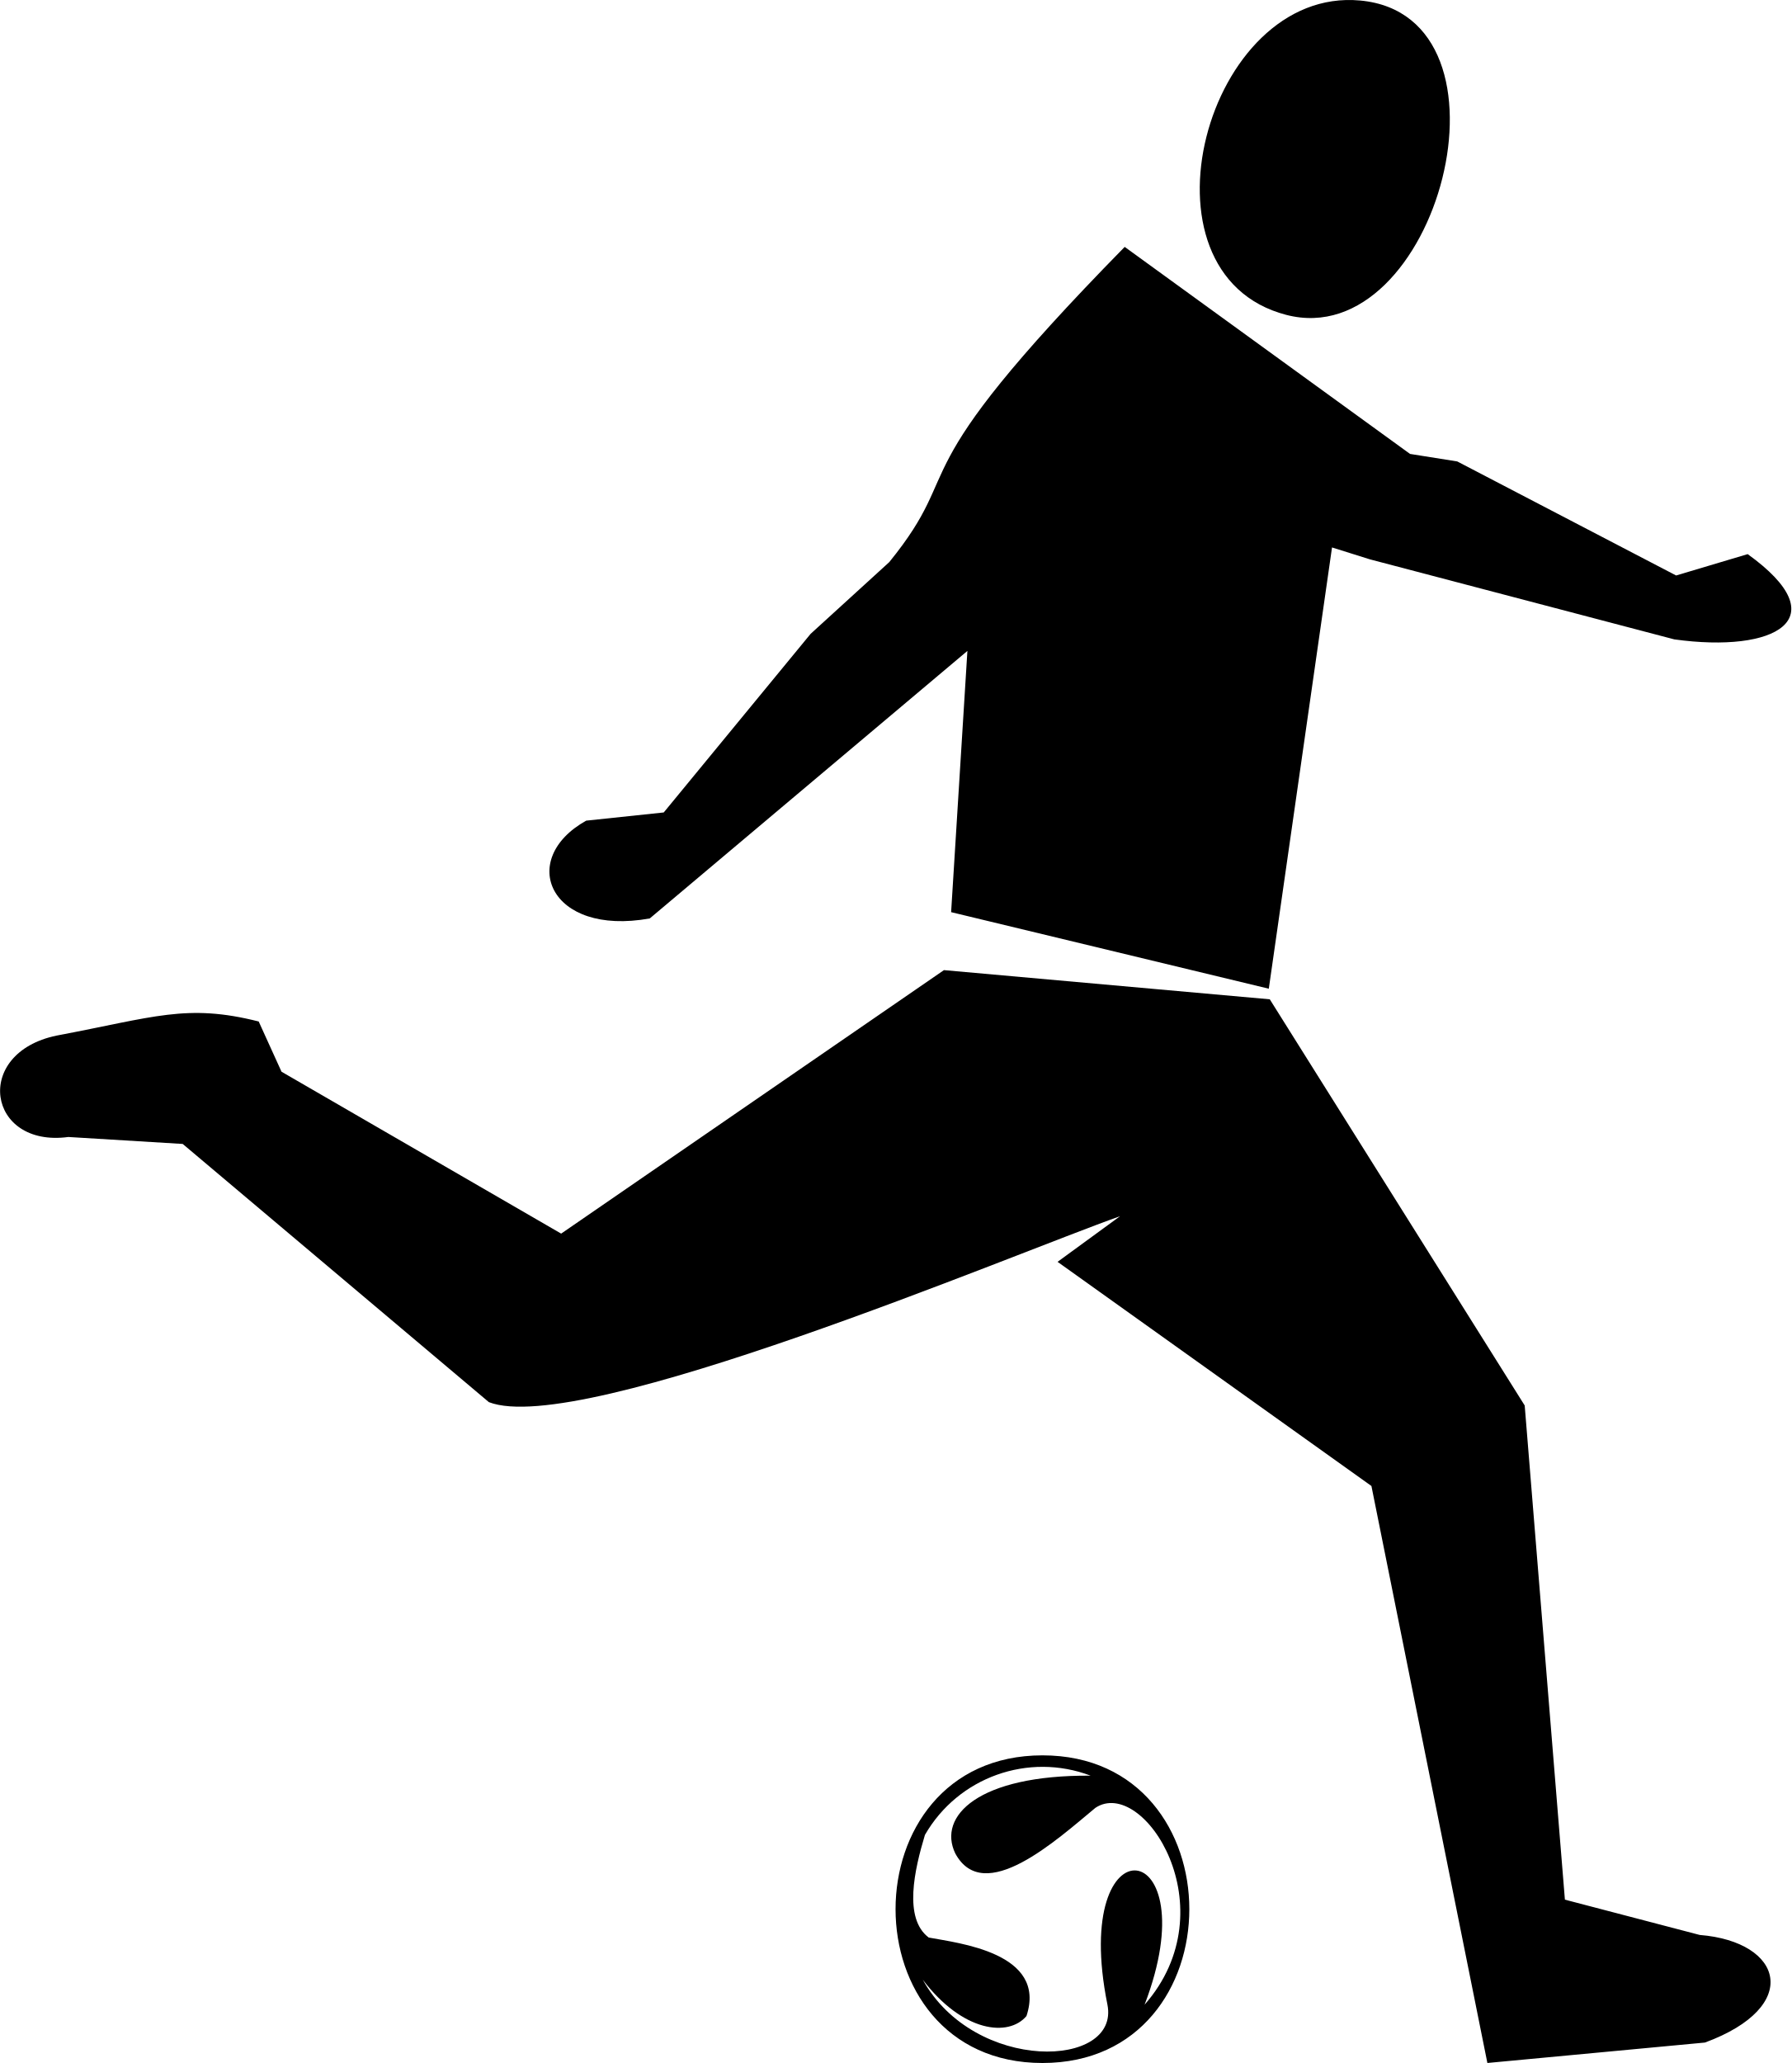
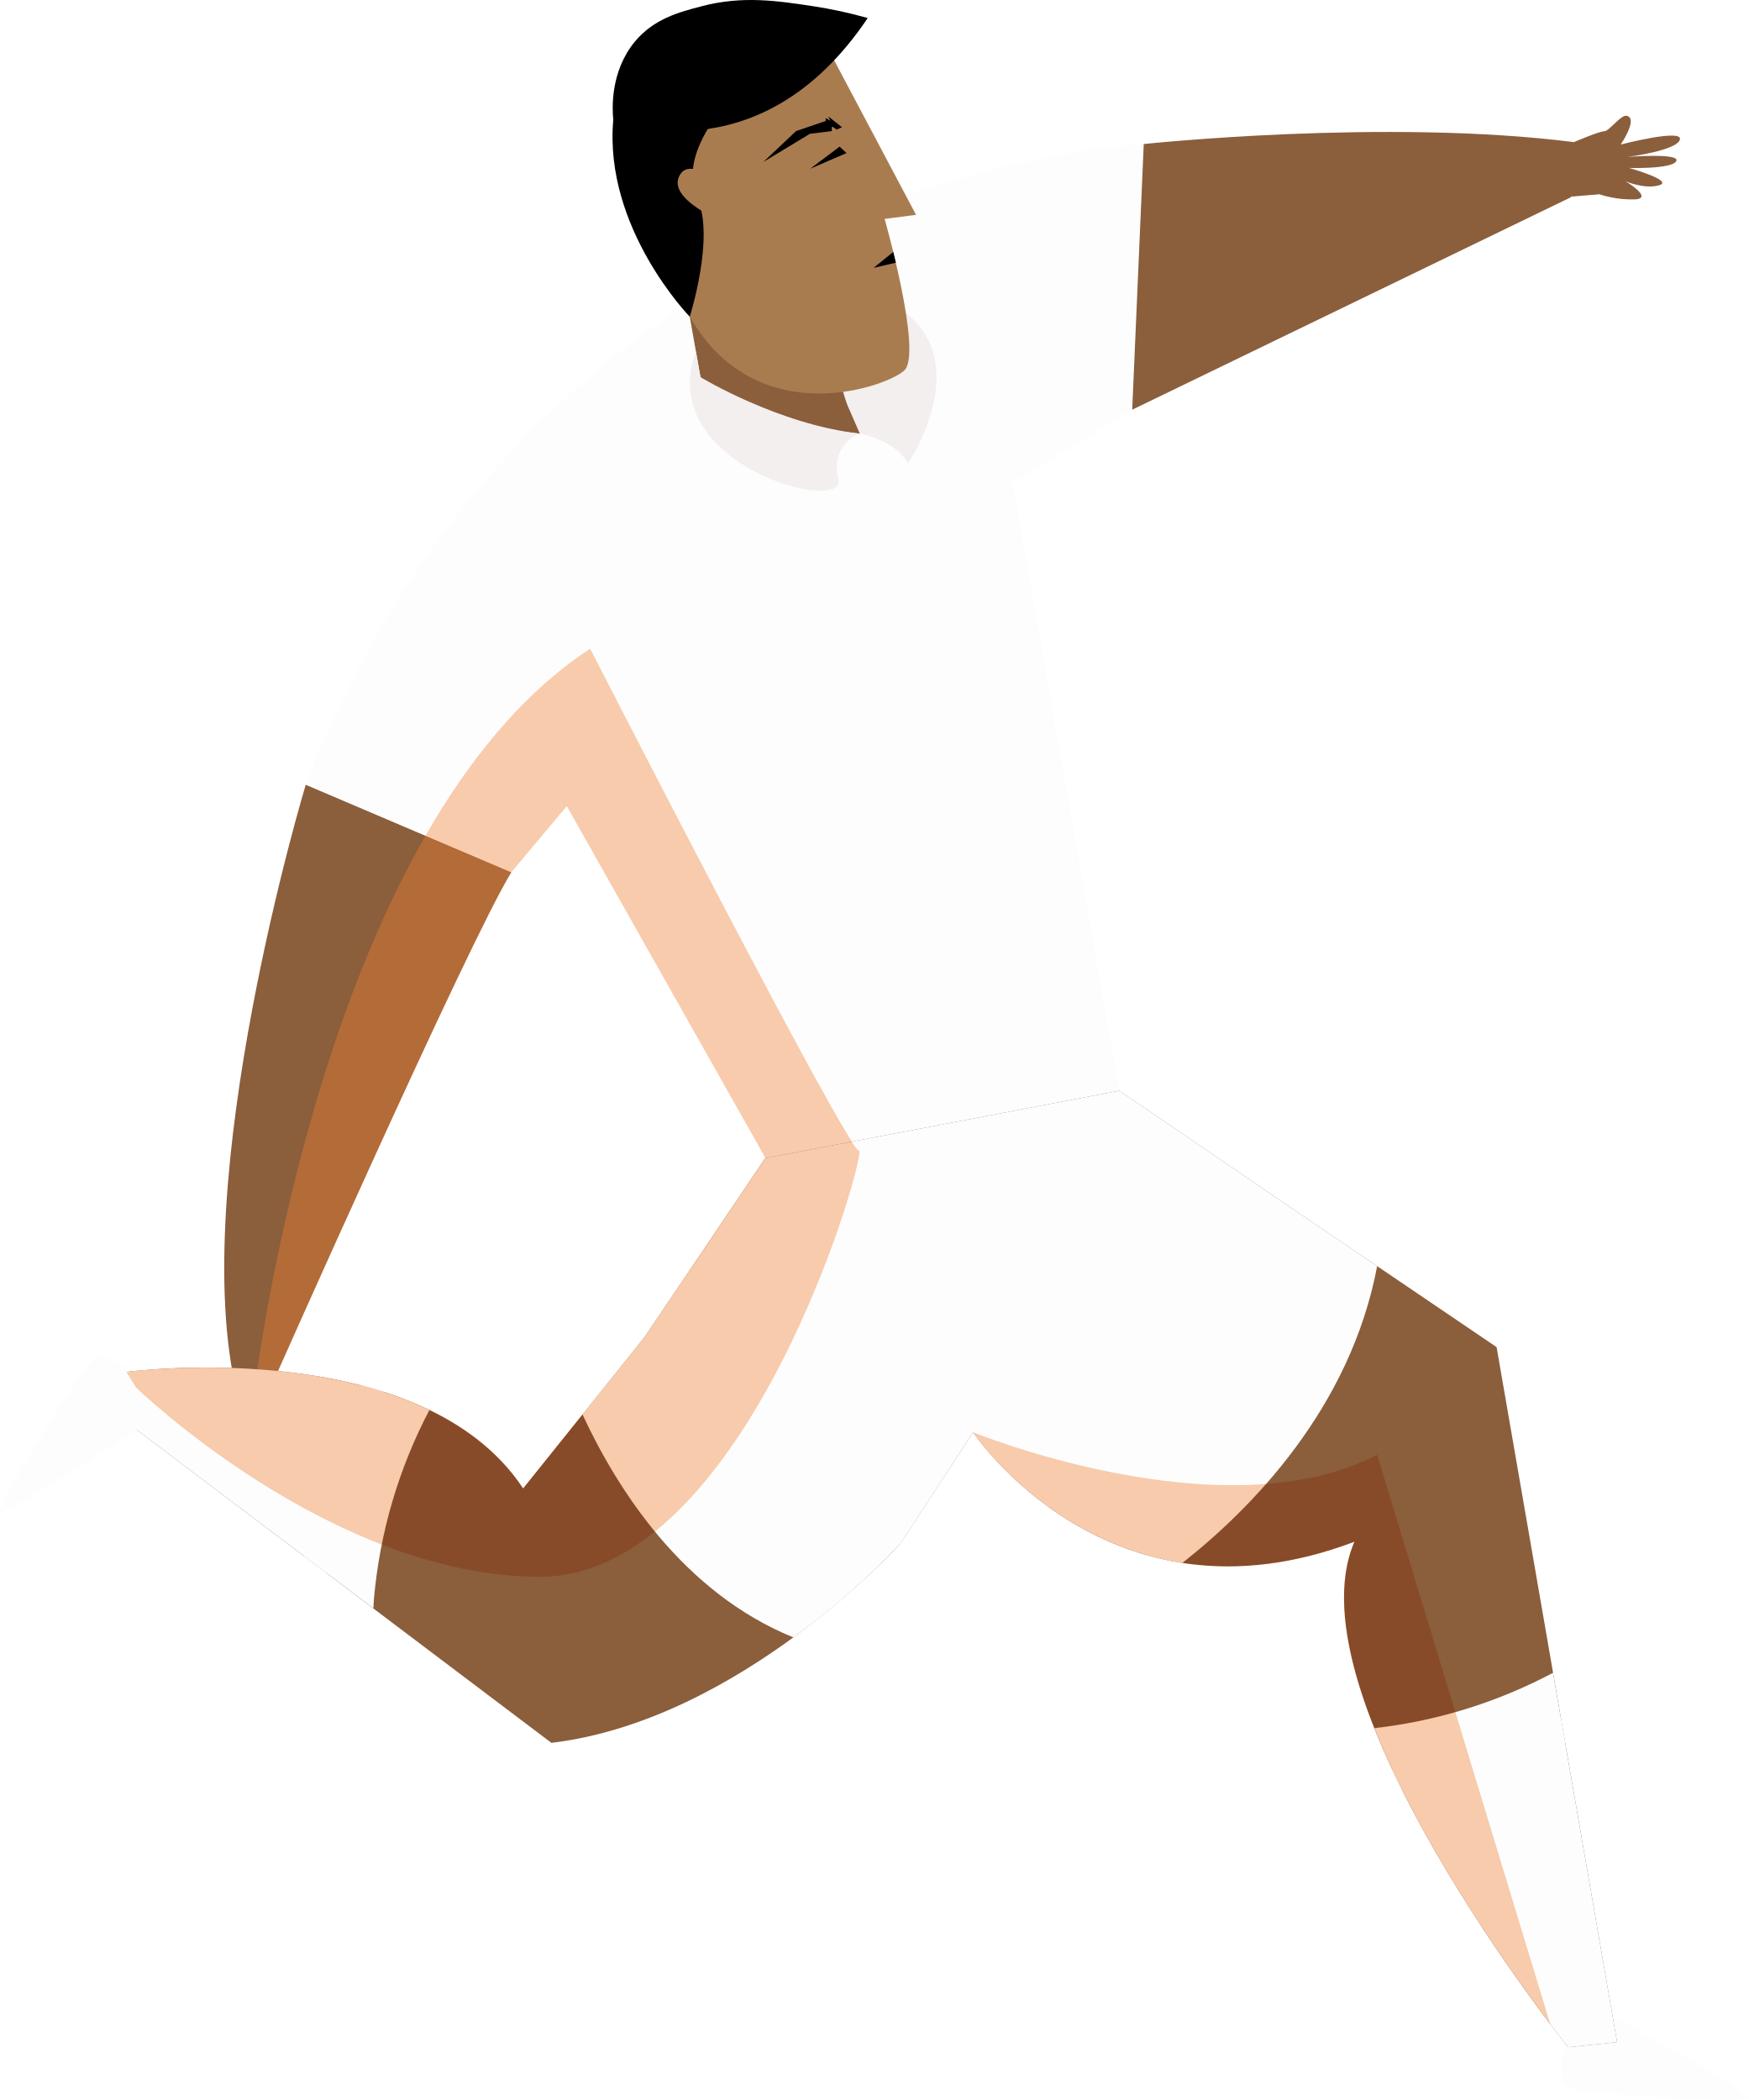
- <svg xmlns="http://www.w3.org/2000/svg" width="102.974" height="118.569" viewBox="0 0 102.974 118.569">
+ <svg xmlns="http://www.w3.org/2000/svg" viewBox="0 0 346.78 416.52">
  <defs>
-     <style>
-       .cls-1 {
-         fill-rule: evenodd;
-       }
-     </style>
+     <style>.prefix__cls-2{fill:#8b5e3c}.prefix__cls-3{fill:#fdfdfd}.prefix__cls-7{fill:#a97c50}</style>
  </defs>
-   <path id="Path_11" data-name="Path 11" d="M212.88,40.182c9.567.891,4.439,20.33-4.256,18.066C199.577,55.89,204.022,39.356,212.88,40.182ZM194.614,141.039c11.256,0,11.256,17.682,0,17.682S183.35,141.042,194.614,141.039Zm-6.756,4.571c-.6,1.991-1.248,4.8.217,5.9,1.7.322,6.818.871,5.619,4.512-1.024,1.217-3.661.946-5.963-2.092,2.982,5.385,11.36,5.125,10.616,1.429-2.167-10.772,5.885-9.77,2.137.012,4.866-5.537-.084-13.144-2.828-11.314-2.24,1.856-6.41,5.662-8.054,2.619-1.033-2.146,1.327-4.516,7.781-4.469a7.8,7.8,0,0,0-9.523,3.4Zm36.781,3.721,7.756,2.03c4.813.389,5.9,4.123.3,6.185l-12.505,1.174-6.666-33.162-18.042-12.883,3.595-2.624c-6.163,2.179-31.014,12.732-36.286,10.688l-17.6-14.84-6.575-.4c-4.649.631-5.523-4.82-.677-5.827,5.621-1.059,7.477-1.856,11.62-.811l1.312,2.887,16.075,9.305,22.005-15.144,18.73,1.677,14.654,23.345,2.311,28.4Zm-25.3-94.99,16.405,11.9,2.714.432,12.581,6.554L235.153,72c5.2,3.738,1.585,5.705-4.216,4.9l-17.5-4.6-2.178-.684-3.634,25.361-18.262-4.4.936-15.014L172.04,92.938c-5.781,1.048-7.624-3.408-3.654-5.62l4.457-.471,8.443-10.265,4.523-4.125c4.632-5.714.141-4.464,13.534-18.117Z" transform="translate(-134.688 -40.152)" />
+   <g style="isolation:isolate">
+     <g id="prefix__Layer_2" data-name="Layer 2">
+       <g id="prefix__Layer_1-2" data-name="Layer 1">
+         <path class="prefix__cls-2" d="M60.64 155.63S36.83 234.47 47 276.38l6.52-.85s39.54-89.1 47.89-102.53z" />
+         <path class="prefix__cls-3" d="M226.81 28.57S108.14 33.31 60.64 155.63L101.41 173l11-13.11 39.39 69.77s32.69 12.71 70.21-13.36L200.86 95.81l23.66-14.55z" />
+         <path d="M170.4 228.18c-2 .73-53.36-99.51-53.36-99.51-48.9 32-64 127.45-66.61 147.27l3.11-.41s39.52-89.1 47.87-102.53l11-13.11 39.39 69.77s6.85 2.65 17.87 3c.78-2.89 1.03-4.59.73-4.48zM47 276.38l1.37-.18L46 271c.26 1.86.61 3.66 1 5.38z" fill="#ef7f33" opacity=".4" />
+         <path class="prefix__cls-2" d="M312 29.84c0-.55.12-1.1.18-1.65-37.37-4.75-85.34.38-85.34.38l-2.29 52.69L311.6 39.1c-.02-3.1.09-6.17.4-9.26z" />
+         <path class="prefix__cls-2" d="M312.15 28.19s5-2.15 6-2.15 3.31-3.3 4.44-3.08c2.42.48-1.16 5.71-1.16 5.71s12.33-3.21 11.75-1-10.35 3.45-10.35 3.45 10.49-.82 9.63.82-9.36 1.37-9.36 1.37 8.92 2.53 6 3.42-6.73-.79-6.73-.79 5.4 3.21 2.15 3.59a20.48 20.48 0 01-7.31-1l-5.61.47s-1.55-9.68.55-10.81z" />
+         <path class="prefix__cls-3" d="M310.75 404.94s-3.69 9.07 2.36 9.72 34.85 3 33.63 1.17-27-15.89-27-15.89z" />
+         <path class="prefix__cls-2" d="M296.82 267.19l-40.61-27.53L222 216.34l-70.18 13.36-24 35.52-24.07 30C83.33 264.39 25.1 272.1 25.1 272.1l-5 6.2 89.26 67.38c37.6-4.48 69.22-39.53 69.22-39.53L193 284.08s26.73 40.27 75.63 21.71C255.27 336.61 311 406.05 311 406.05l9.72-1z" />
+         <path class="prefix__cls-3" d="M74.16 317.15a99.41 99.41 0 0111-37.48C59.94 267.5 25.1 272.1 25.1 272.1l-5 6.2L74.05 319c.04-.62.06-1.23.11-1.85zm198.41 25.62C284.7 373.28 311 406.05 311 406.05l9.72-1L308 331.79a99.25 99.25 0 01-35.43 10.98zm.56-91.64l-16.92-11.47L222 216.34l-70.18 13.36-24 35.52-12.3 15.31c6.81 14.69 19.85 35.32 41.84 44.24a153.14 153.14 0 0021.24-18.62l14.4-22.07s14.43 21.73 41.5 25.92c13.79-10.87 33.3-30.7 38.63-58.87z" />
+         <path class="prefix__cls-2" d="M175.47 71.45l-4.94 14.58-30.26-3.64-3.47-19.57 12.5-6.5 25.15 14.86 1.02.27z" />
+         <path d="M138.92 74.8s15.47 9.41 31.61 11.2c0 0-6 2-4.24 9.07S129.67 92.4 138 69.62zM170.53 86s6.92 1.18 9.57 5.92c0 0 15-22.23-3.92-32.07S168 80.2 168 80.2z" fill="#f4efef" />
+         <path class="prefix__cls-7" d="M164.88 10.89l.23.45 16.57 31.27-6.23.81S183 70 179.36 73.47s-33 13.8-45.11-15.93-8.73-42.65-8.73-42.65z" />
+         <path d="M121.63 23.76s28.78 12.12 50.46-20.18a88.43 88.43 0 00-10.88-2.36c-7.1-1.07-13.94-2.1-22 0-4.61 1.21-9.54 2.51-13.33 7.07-4.88 5.96-4.46 13.34-4.25 15.47z" />
+         <path d="M142.13 23.07s-7.36 8.77-3.83 16.31-1.5 23.44-1.5 23.44-17.09-17.55-15.17-39.06 20.5-.69 20.5-.69z" />
+         <path class="prefix__cls-7" d="M145.27 38.47s-8.47-8.47-10.64-3.36 11.52 10.11 11.52 10.11l-.83-6.37" />
+         <path d="M167.89 30.36l-1.37-1.28-5.83 4.39 7.2-3.11zm-.89-5.11l-2.75-2.19.43.89-.92-.54V24l-5.88 2-6.49 6.13 9.26-5.6L165 26s-.17-1 .14-.84.78.55.78.55zm10.16 24.72l-3.9 3.16 4.41-1.03-.51-2.13z" />
+         <path class="prefix__cls-3" d="M27 273.48s-6.19-7.59-9.66-2.59S-2 300 .21 299.84s26.9-16.09 26.9-16.09zm33.37 35.2l4.36 3.32c1.6-9.41 5.11-26 11.14-36-1.38-.44-2.78-.84-4.19-1.2-4.14 6.9-10.35 19.43-11.31 33.88zm249.16 31.94c-8.26 3.67-22.31 9.25-33.4 10.33q1 2.07 2 4.12c8.36-.67 20.9-2.86 32.25-9.6z" />
+         <path d="M127.83 265.22l-24.07 30C92.38 278 69.28 272.83 51 271.58l-2.26-.14-2.68-.11a140.83 140.83 0 00-21 .77l1.9 3.09s38.76 37.59 80.16 37.55 65.24-85.29 63.2-84.56c-.16.06-.66-.57-1.43-1.75l-17.15 3.27zm140.78 40.57c-11.3 26.11 26.92 79.92 38.87 95.76l-34.35-113c-30.53 15.81-80.13-4.47-80.13-4.47s26.71 40.27 75.61 21.71z" style="mix-blend-mode:multiply" fill="#ef7f33" opacity=".4" />
+       </g>
+     </g>
+   </g>
</svg>
